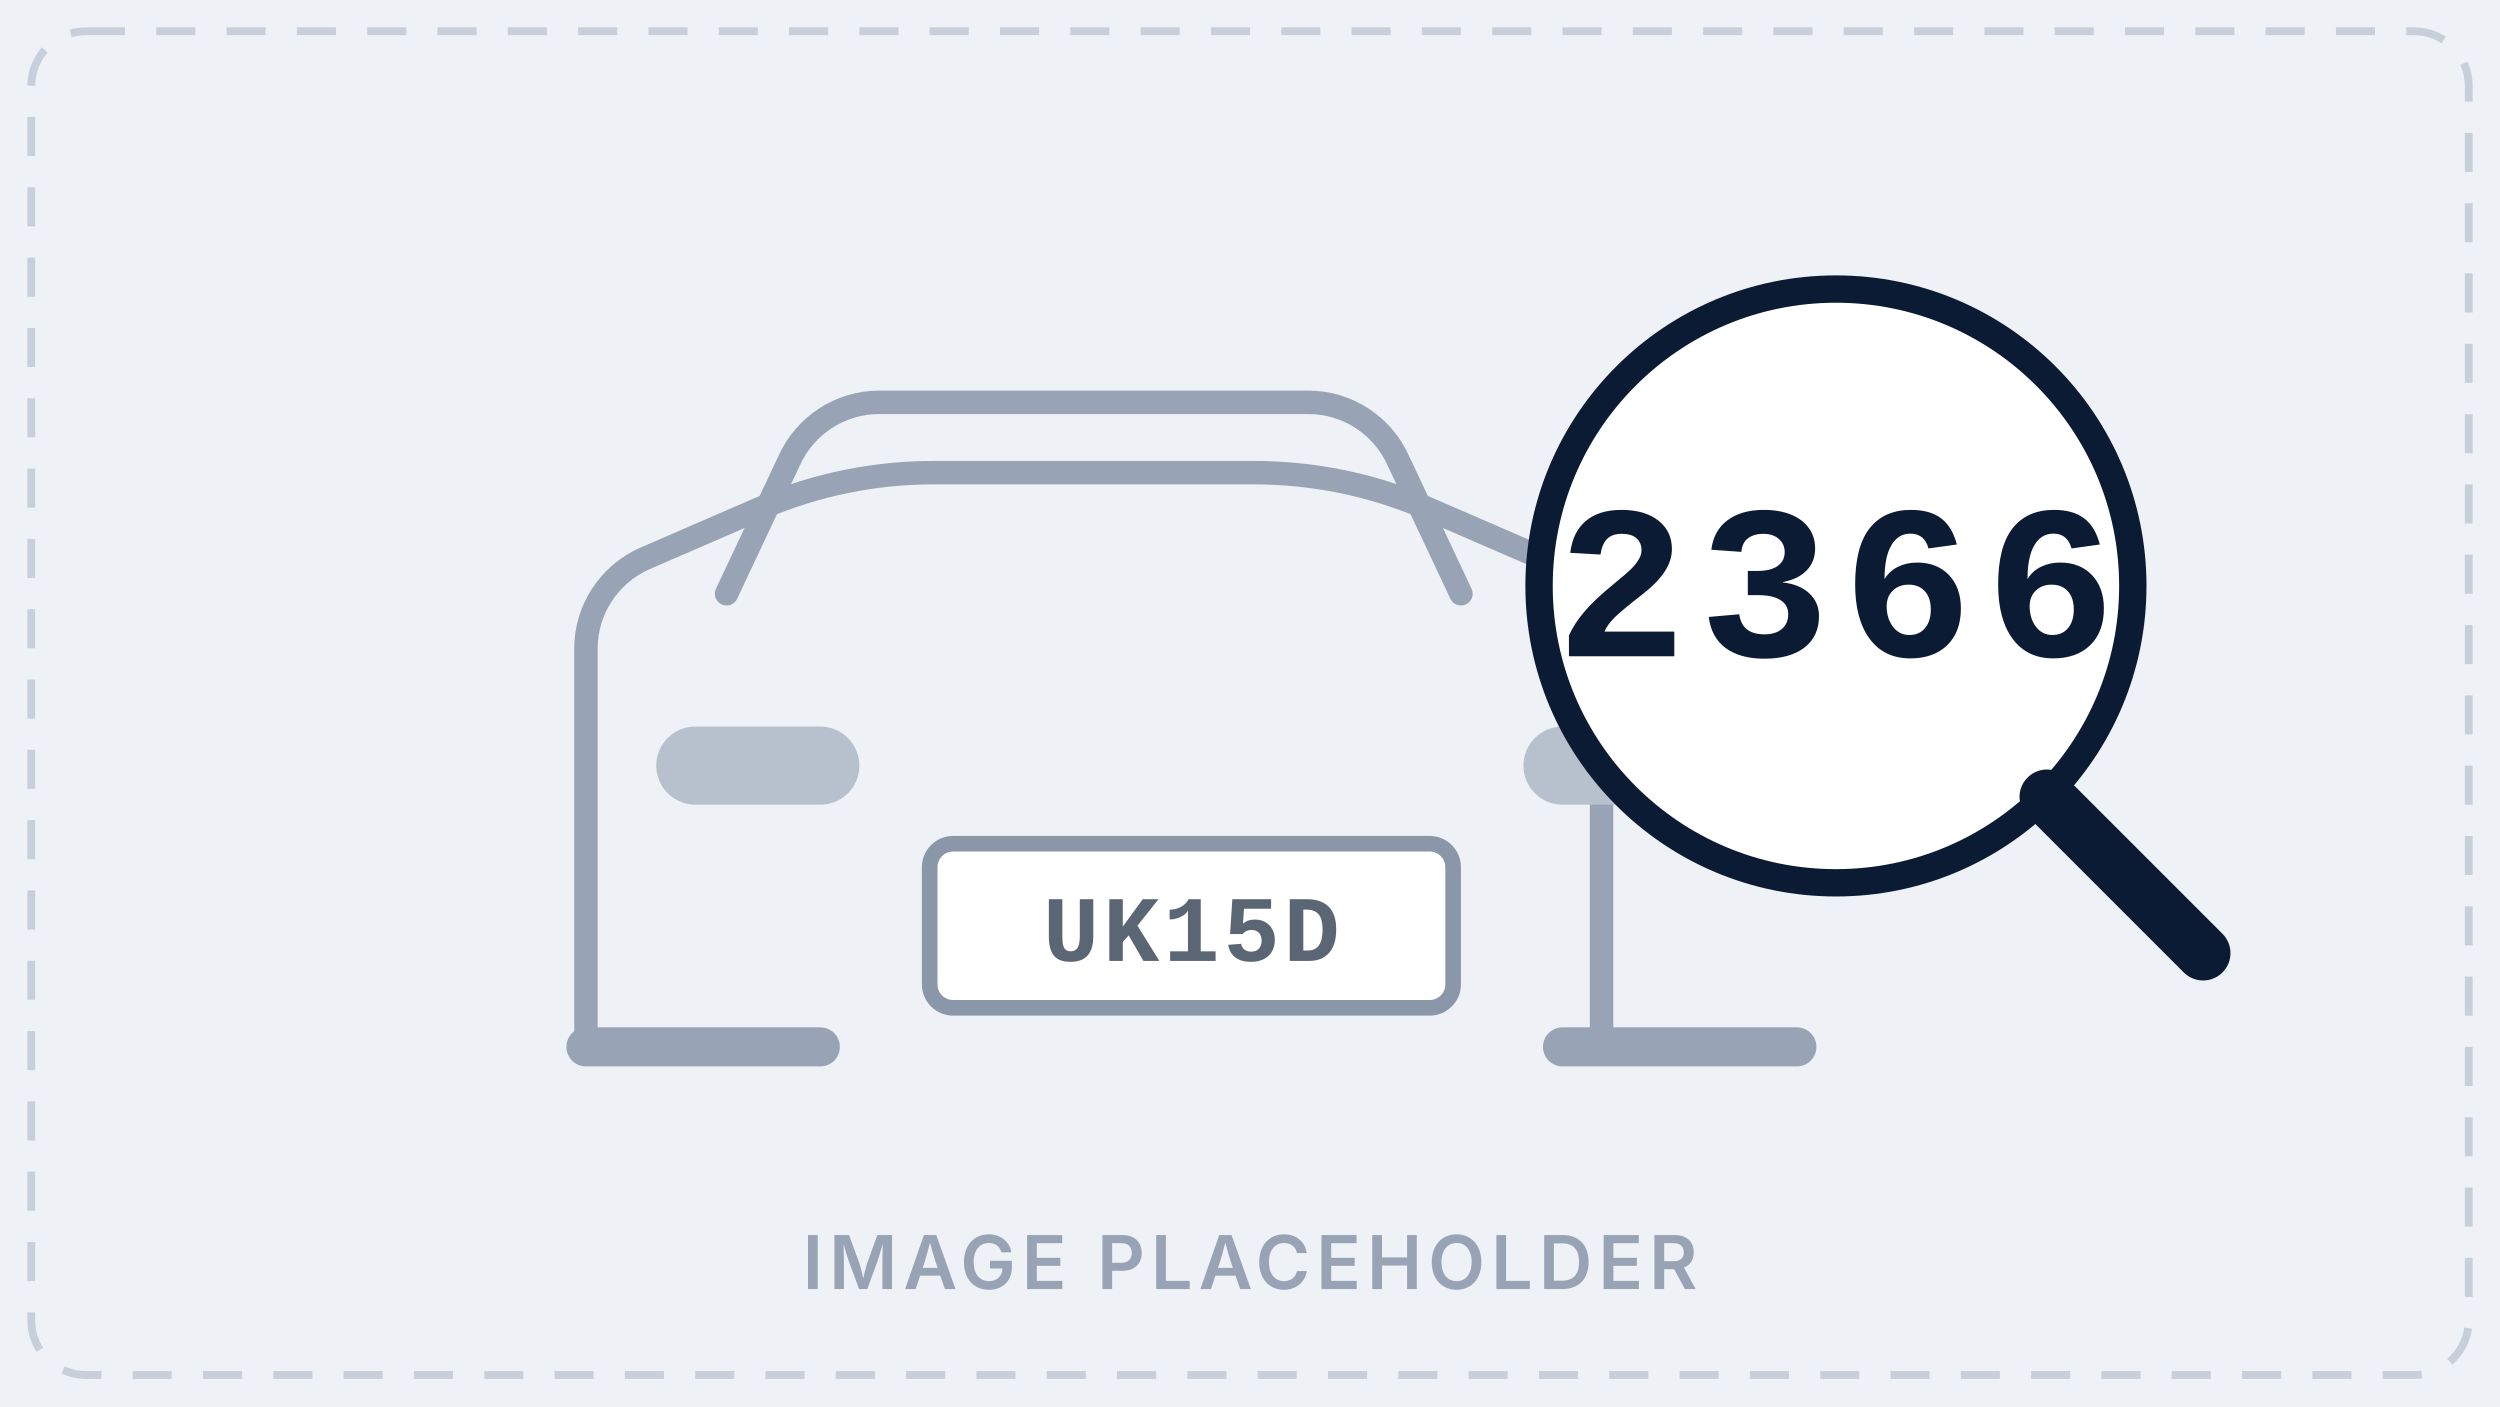
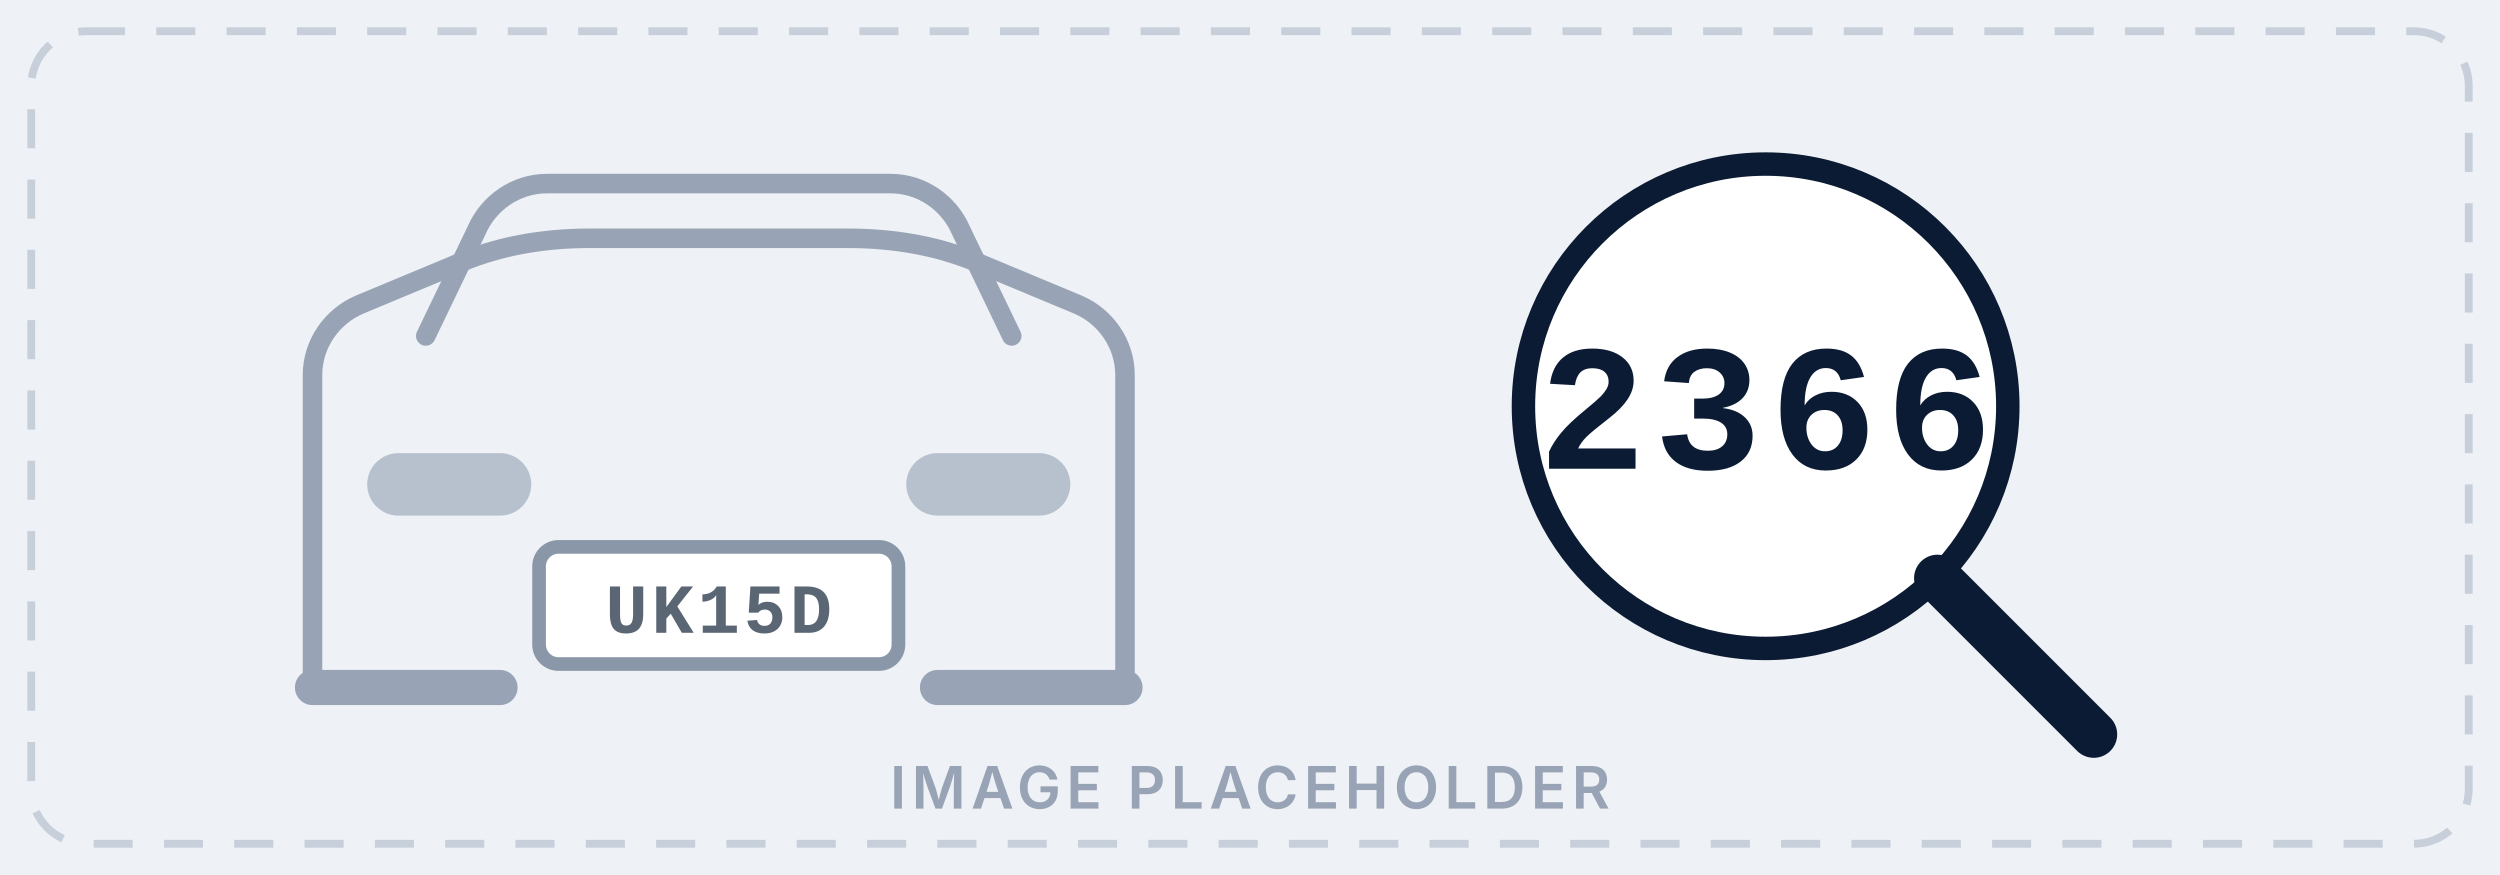
- <svg xmlns="http://www.w3.org/2000/svg" viewBox="0 0 640 360" width="640" height="360" role="img" aria-label="Placeholder: the last four digits of a vehicle plate, magnified">
+ <svg xmlns="http://www.w3.org/2000/svg" viewBox="0 0 640 224" width="640" height="224" role="img" aria-label="Placeholder: the last four digits of a vehicle plate, magnified">
  <defs>
    <clipPath id="vp-lens">
-       <circle cx="470" cy="150" r="76" />
+       <circle cx="452" cy="104" r="62" />
    </clipPath>
  </defs>
-   <rect width="640" height="360" fill="#EEF1F5" />
-   <rect x="8" y="8" width="624" height="344" rx="14" fill="none" stroke="#C7CFDA" stroke-width="2" stroke-dasharray="10 8" />
-   <g fill="none" stroke="#98A4B5" stroke-width="6" stroke-linecap="round" stroke-linejoin="round">
-     <path d="M150 268V166c0-10 6-19 15-23l30-13c14-6 29-9 44-9h82c15 0 30 3 44 9l30 13c9 4 15 13 15 23v102" />
-     <path d="M186 152l16-34c4-9 13-15 23-15h110c10 0 19 6 23 15l16 34" />
-     <path d="M150 268h60M400 268h60" stroke-width="10" />
+   <rect width="640" height="224" fill="#EEF1F5" />
+   <rect x="8" y="8" width="624" height="208" rx="14" fill="none" stroke="#C7CFDA" stroke-width="2" stroke-dasharray="10 8" />
+   <g fill="none" stroke="#98A4B5" stroke-width="5" stroke-linecap="round" stroke-linejoin="round">
+     <path d="M80 176V96c0-8 5-15 12-18l24-10c11-5 23-7 35-7h66c12 0 24 2 35 7l24 10c7 3 12 10 12 18v80" />
+     <path d="M109 86l13-27c3-7 10-12 18-12h88c8 0 15 5 18 12l13 27" />
+     <path d="M80 176h48M240 176h48" stroke-width="9" />
  </g>
-   <rect x="168" y="186" width="52" height="20" rx="10" fill="#B7C1CE" />
-   <rect x="390" y="186" width="52" height="20" rx="10" fill="#B7C1CE" />
-   <rect x="238" y="216" width="134" height="42" rx="6" fill="#FFFFFF" stroke="#8A97A8" stroke-width="4" />
-   <text x="305" y="246" text-anchor="middle" font-family="'Courier New', monospace" font-size="24" font-weight="700" fill="#5B6675" letter-spacing="1">UK15D</text>
-   <circle cx="470" cy="150" r="76" fill="#FFFFFF" />
+   <rect x="94" y="116" width="42" height="16" rx="8" fill="#B7C1CE" />
+   <rect x="232" y="116" width="42" height="16" rx="8" fill="#B7C1CE" />
+   <rect x="138" y="140" width="92" height="30" rx="5" fill="#FFFFFF" stroke="#8A97A8" stroke-width="3.5" />
+   <text x="184" y="162" text-anchor="middle" font-family="'Courier New', monospace" font-size="18" font-weight="700" fill="#5B6675" letter-spacing="1">UK15D</text>
+   <circle cx="452" cy="104" r="62" fill="#FFFFFF" />
  <g clip-path="url(#vp-lens)">
-     <text x="470" y="168" text-anchor="middle" font-family="'Courier New', monospace" font-size="56" font-weight="700" fill="#0B1B33" letter-spacing="3">2366</text>
+     <text x="452" y="120" text-anchor="middle" font-family="'Courier New', monospace" font-size="46" font-weight="700" fill="#0B1B33" letter-spacing="2">2366</text>
  </g>
-   <circle cx="470" cy="150" r="76" fill="none" stroke="#0B1B33" stroke-width="7" />
-   <path d="M524 204l40 40" stroke="#0B1B33" stroke-width="14" stroke-linecap="round" />
-   <text x="320" y="330" text-anchor="middle" font-family="Inter, Arial, sans-serif" font-size="19" font-weight="600" fill="#98A4B5" letter-spacing="1.5">IMAGE PLACEHOLDER</text>
+   <circle cx="452" cy="104" r="62" fill="none" stroke="#0B1B33" stroke-width="6" />
+   <path d="M496 148l40 40" stroke="#0B1B33" stroke-width="12" stroke-linecap="round" />
+   <text x="320" y="207" text-anchor="middle" font-family="Inter, Arial, sans-serif" font-size="15" font-weight="600" fill="#98A4B5" letter-spacing="1.4">IMAGE PLACEHOLDER</text>
</svg>
